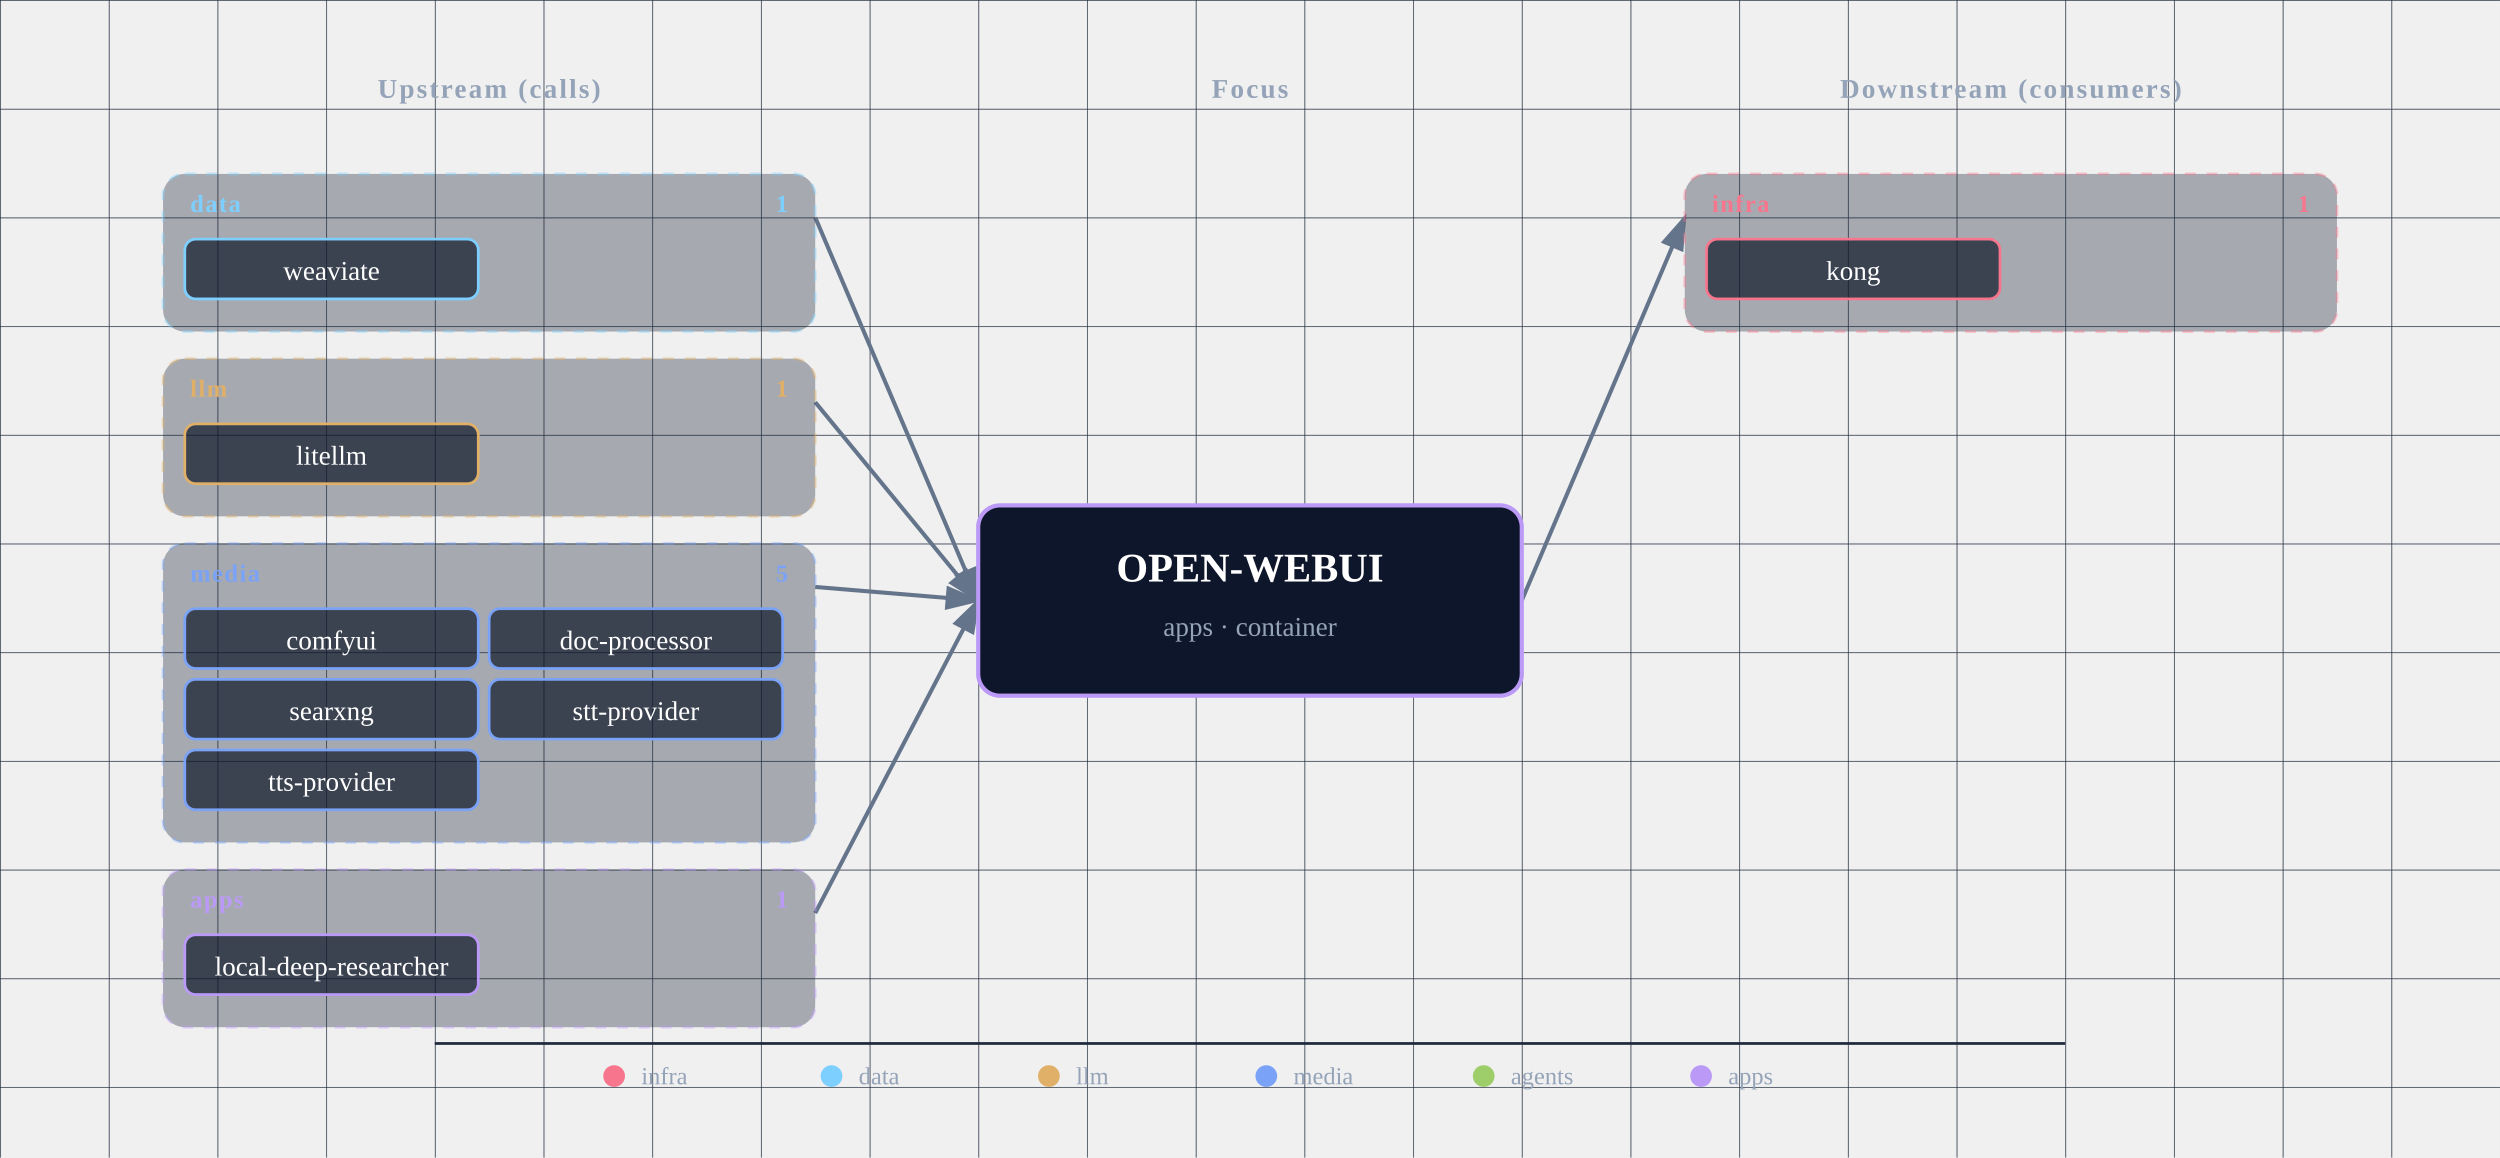
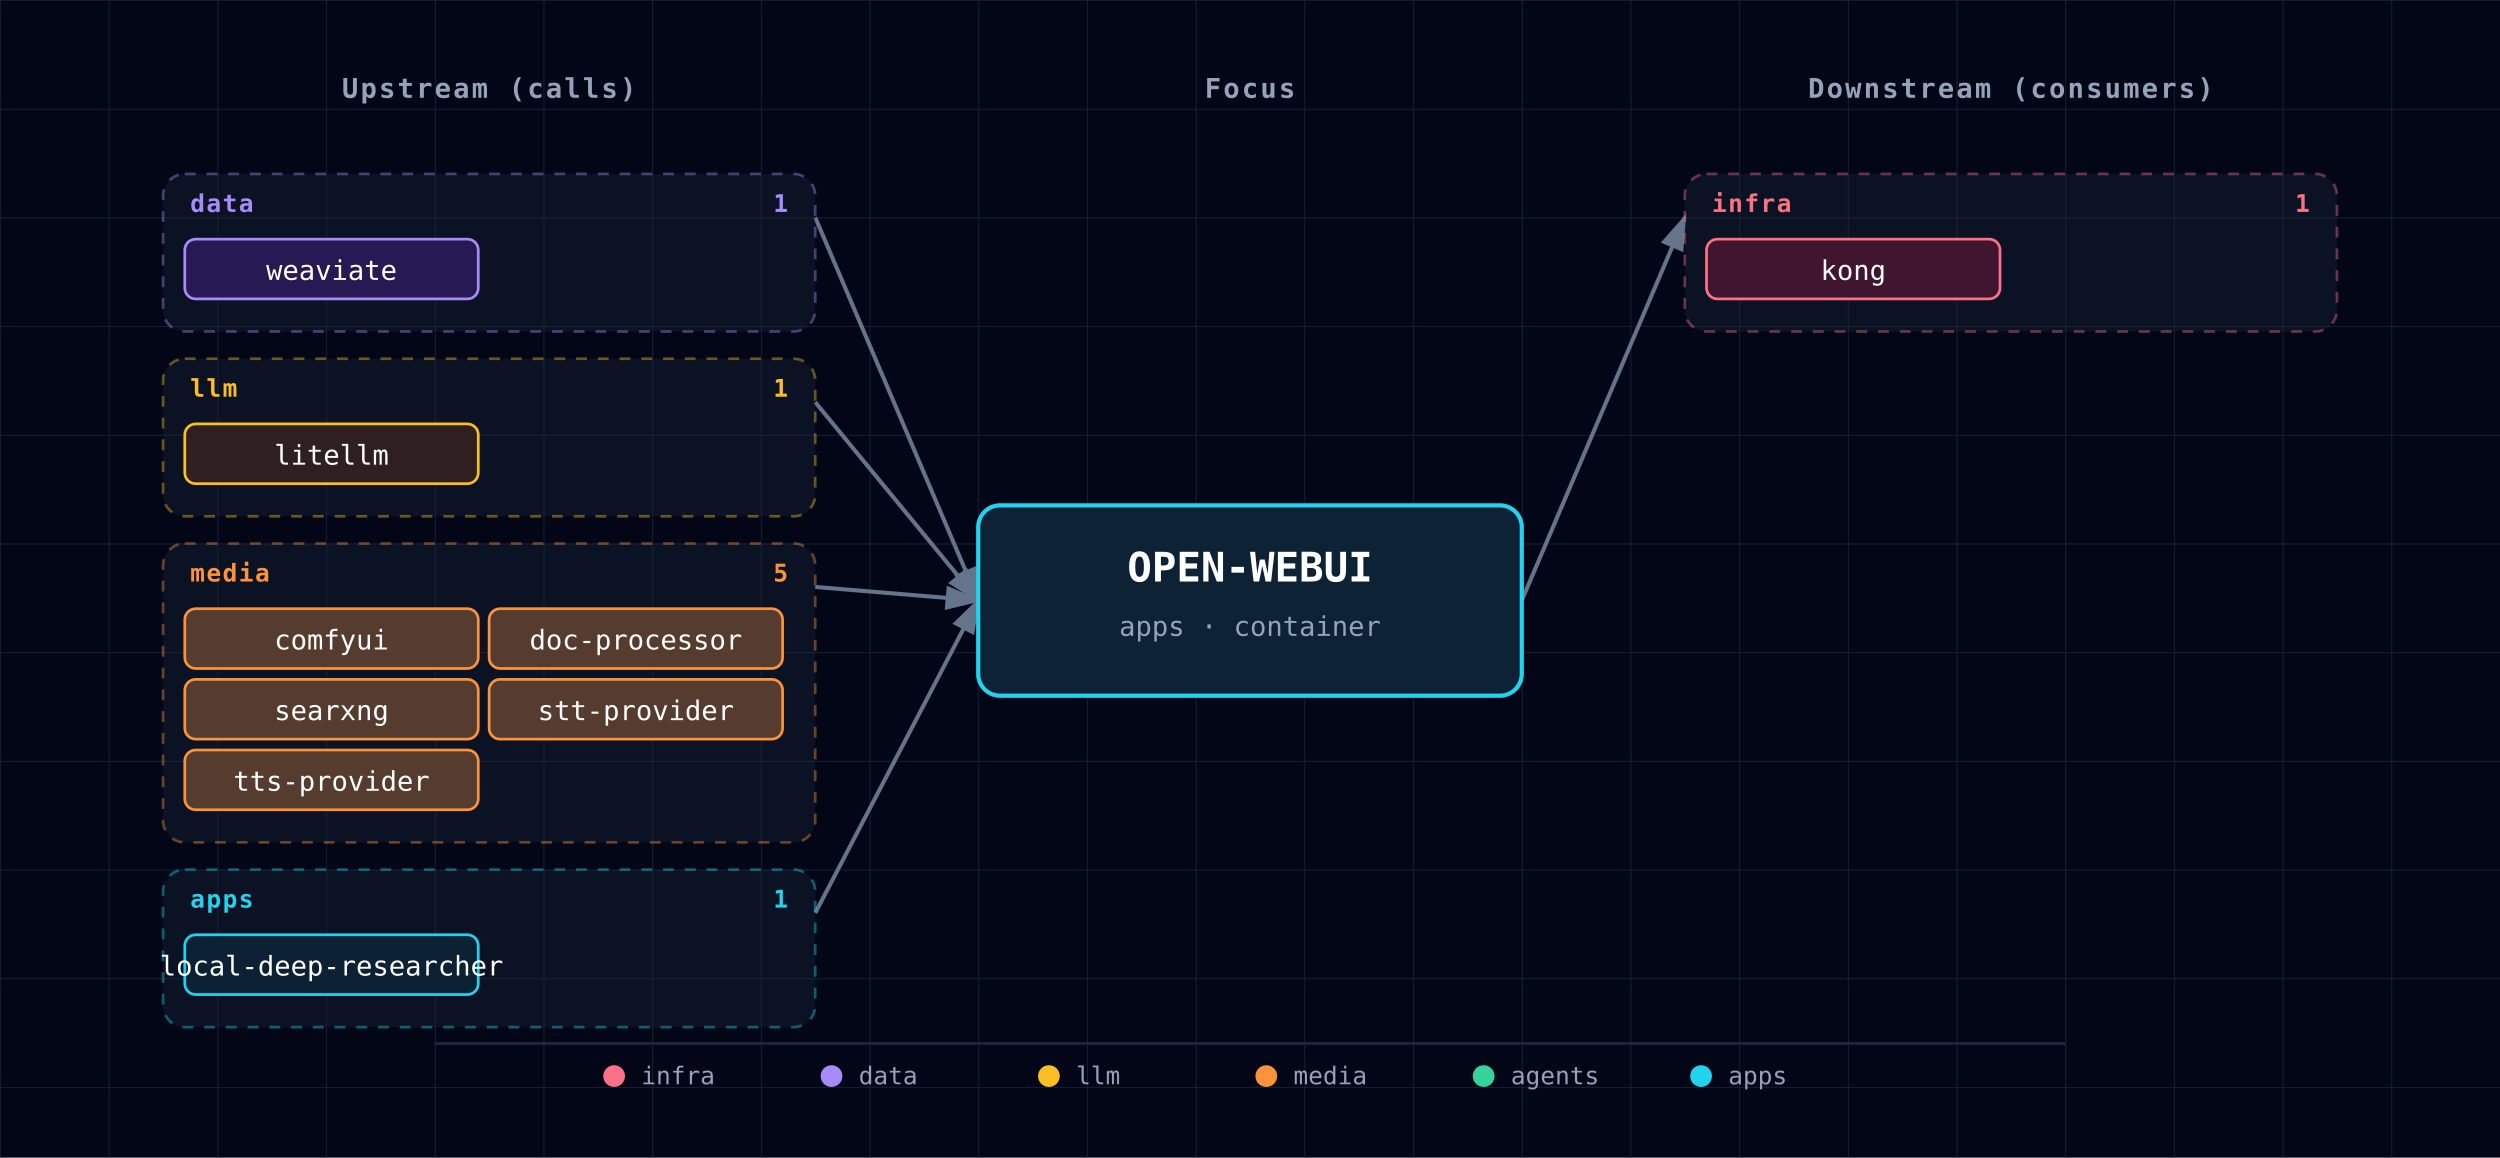
- <svg xmlns="http://www.w3.org/2000/svg" viewBox="0 0 920 426">
+ <svg xmlns="http://www.w3.org/2000/svg" viewBox="0 0 920 426" font-family="'JetBrains Mono', 'Fira Code', Menlo, Consolas, monospace">
  <defs>
    <pattern id="grid" width="40" height="40" patternUnits="userSpaceOnUse">
      <path d="M 40 0 L 0 0 0 40" fill="none" stroke="#1e293b" stroke-width="0.5" />
    </pattern>
    <marker id="arrowhead" markerWidth="9" markerHeight="6" refX="8" refY="3" orient="auto">
      <polygon points="0 0, 9 3, 0 6" fill="#64748b" />
    </marker>
    <filter id="focus-glow" x="-50%" y="-50%" width="200%" height="200%">
      <feGaussianBlur in="SourceAlpha" stdDeviation="6" />
-       <feFlood flood-color="#bb9af7" flood-opacity="0.6" />
+       <feFlood flood-color="#22d3ee" flood-opacity="0.6" />
      <feComposite in2="SourceAlpha" operator="in" />
      <feMerge>
        <feMergeNode />
        <feMergeNode in="SourceGraphic" />
      </feMerge>
    </filter>
  </defs>
+   <rect width="920" height="426" fill="#020617" />
  <rect width="920" height="426" fill="url(#grid)" />
  <text x="180" y="36" fill="#94a3b8" font-size="10" font-weight="600" text-anchor="middle" letter-spacing="0.08em">Upstream (calls)</text>
  <text x="460" y="36" fill="#94a3b8" font-size="10" font-weight="600" text-anchor="middle" letter-spacing="0.08em">Focus</text>
  <text x="740" y="36" fill="#94a3b8" font-size="10" font-weight="600" text-anchor="middle" letter-spacing="0.08em">Downstream (consumers)</text>
  <line x1="300" y1="80" x2="360" y2="221" stroke="#64748b" stroke-width="1.5" marker-end="url(#arrowhead)" />
  <line x1="300" y1="148" x2="360" y2="221" stroke="#64748b" stroke-width="1.5" marker-end="url(#arrowhead)" />
  <line x1="300" y1="216" x2="360" y2="221" stroke="#64748b" stroke-width="1.5" marker-end="url(#arrowhead)" />
  <line x1="300" y1="336" x2="360" y2="221" stroke="#64748b" stroke-width="1.5" marker-end="url(#arrowhead)" />
  <line x1="560" y1="221" x2="620" y2="80" stroke="#64748b" stroke-width="1.5" marker-end="url(#arrowhead)" />
  <g>
    <g class="cluster">
-       <rect x="60" y="64" width="240" height="58" rx="8" fill="rgba(30,41,59,0.35)" stroke="#7dcfff" stroke-width="1" stroke-dasharray="4,4" stroke-opacity="0.4" />
-       <text x="70" y="78" fill="#7dcfff" font-size="9" font-weight="700" text-anchor="start" style="letter-spacing:0.06em;text-transform:uppercase;">data</text>
-       <text x="290" y="78" fill="#7dcfff" font-size="9" font-weight="600" text-anchor="end">1</text>
+       <rect x="60" y="64" width="240" height="58" rx="8" fill="rgba(30,41,59,0.35)" stroke="#a78bfa" stroke-width="1" stroke-dasharray="4,4" stroke-opacity="0.4" />
+       <text x="70" y="78" fill="#a78bfa" font-size="9" font-weight="700" text-anchor="start" style="letter-spacing:0.06em;text-transform:uppercase;">data</text>
+       <text x="290" y="78" fill="#a78bfa" font-size="9" font-weight="600" text-anchor="end">1</text>
    </g>
    <g>
-       <rect x="68" y="88" width="108" height="22" rx="4" fill="rgba(15,23,42,0.7)" stroke="#7dcfff" stroke-width="1" />
+       <rect x="68" y="88" width="108" height="22" rx="4" fill="#0f172a" />
+       <rect x="68" y="88" width="108" height="22" rx="4" fill="rgba(76, 29, 149, 0.4)" stroke="#a78bfa" stroke-width="1" />
      <text x="122" y="103" fill="white" font-size="10" text-anchor="middle">weaviate</text>
    </g>
    <g class="cluster">
-       <rect x="60" y="132" width="240" height="58" rx="8" fill="rgba(30,41,59,0.35)" stroke="#e0af68" stroke-width="1" stroke-dasharray="4,4" stroke-opacity="0.4" />
-       <text x="70" y="146" fill="#e0af68" font-size="9" font-weight="700" text-anchor="start" style="letter-spacing:0.06em;text-transform:uppercase;">llm</text>
-       <text x="290" y="146" fill="#e0af68" font-size="9" font-weight="600" text-anchor="end">1</text>
+       <rect x="60" y="132" width="240" height="58" rx="8" fill="rgba(30,41,59,0.35)" stroke="#fbbf24" stroke-width="1" stroke-dasharray="4,4" stroke-opacity="0.4" />
+       <text x="70" y="146" fill="#fbbf24" font-size="9" font-weight="700" text-anchor="start" style="letter-spacing:0.06em;text-transform:uppercase;">llm</text>
+       <text x="290" y="146" fill="#fbbf24" font-size="9" font-weight="600" text-anchor="end">1</text>
    </g>
    <g>
-       <rect x="68" y="156" width="108" height="22" rx="4" fill="rgba(15,23,42,0.7)" stroke="#e0af68" stroke-width="1" />
+       <rect x="68" y="156" width="108" height="22" rx="4" fill="#0f172a" />
+       <rect x="68" y="156" width="108" height="22" rx="4" fill="rgba(120, 53, 15, 0.3)" stroke="#fbbf24" stroke-width="1" />
      <text x="122" y="171" fill="white" font-size="10" text-anchor="middle">litellm</text>
    </g>
    <g class="cluster">
-       <rect x="60" y="200" width="240" height="110" rx="8" fill="rgba(30,41,59,0.35)" stroke="#7aa2f7" stroke-width="1" stroke-dasharray="4,4" stroke-opacity="0.4" />
-       <text x="70" y="214" fill="#7aa2f7" font-size="9" font-weight="700" text-anchor="start" style="letter-spacing:0.06em;text-transform:uppercase;">media</text>
-       <text x="290" y="214" fill="#7aa2f7" font-size="9" font-weight="600" text-anchor="end">5</text>
+       <rect x="60" y="200" width="240" height="110" rx="8" fill="rgba(30,41,59,0.35)" stroke="#fb923c" stroke-width="1" stroke-dasharray="4,4" stroke-opacity="0.4" />
+       <text x="70" y="214" fill="#fb923c" font-size="9" font-weight="700" text-anchor="start" style="letter-spacing:0.06em;text-transform:uppercase;">media</text>
+       <text x="290" y="214" fill="#fb923c" font-size="9" font-weight="600" text-anchor="end">5</text>
    </g>
    <g>
-       <rect x="68" y="224" width="108" height="22" rx="4" fill="rgba(15,23,42,0.7)" stroke="#7aa2f7" stroke-width="1" />
+       <rect x="68" y="224" width="108" height="22" rx="4" fill="#0f172a" />
+       <rect x="68" y="224" width="108" height="22" rx="4" fill="rgba(251, 146, 60, 0.3)" stroke="#fb923c" stroke-width="1" />
      <text x="122" y="239" fill="white" font-size="10" text-anchor="middle">comfyui</text>
    </g>
    <g>
-       <rect x="180" y="224" width="108" height="22" rx="4" fill="rgba(15,23,42,0.7)" stroke="#7aa2f7" stroke-width="1" />
+       <rect x="180" y="224" width="108" height="22" rx="4" fill="#0f172a" />
+       <rect x="180" y="224" width="108" height="22" rx="4" fill="rgba(251, 146, 60, 0.3)" stroke="#fb923c" stroke-width="1" />
      <text x="234" y="239" fill="white" font-size="10" text-anchor="middle">doc-processor</text>
    </g>
    <g>
-       <rect x="68" y="250" width="108" height="22" rx="4" fill="rgba(15,23,42,0.7)" stroke="#7aa2f7" stroke-width="1" />
+       <rect x="68" y="250" width="108" height="22" rx="4" fill="#0f172a" />
+       <rect x="68" y="250" width="108" height="22" rx="4" fill="rgba(251, 146, 60, 0.3)" stroke="#fb923c" stroke-width="1" />
      <text x="122" y="265" fill="white" font-size="10" text-anchor="middle">searxng</text>
    </g>
    <g>
-       <rect x="180" y="250" width="108" height="22" rx="4" fill="rgba(15,23,42,0.7)" stroke="#7aa2f7" stroke-width="1" />
+       <rect x="180" y="250" width="108" height="22" rx="4" fill="#0f172a" />
+       <rect x="180" y="250" width="108" height="22" rx="4" fill="rgba(251, 146, 60, 0.3)" stroke="#fb923c" stroke-width="1" />
      <text x="234" y="265" fill="white" font-size="10" text-anchor="middle">stt-provider</text>
    </g>
    <g>
-       <rect x="68" y="276" width="108" height="22" rx="4" fill="rgba(15,23,42,0.7)" stroke="#7aa2f7" stroke-width="1" />
+       <rect x="68" y="276" width="108" height="22" rx="4" fill="#0f172a" />
+       <rect x="68" y="276" width="108" height="22" rx="4" fill="rgba(251, 146, 60, 0.3)" stroke="#fb923c" stroke-width="1" />
      <text x="122" y="291" fill="white" font-size="10" text-anchor="middle">tts-provider</text>
    </g>
    <g class="cluster">
-       <rect x="60" y="320" width="240" height="58" rx="8" fill="rgba(30,41,59,0.35)" stroke="#bb9af7" stroke-width="1" stroke-dasharray="4,4" stroke-opacity="0.4" />
-       <text x="70" y="334" fill="#bb9af7" font-size="9" font-weight="700" text-anchor="start" style="letter-spacing:0.06em;text-transform:uppercase;">apps</text>
-       <text x="290" y="334" fill="#bb9af7" font-size="9" font-weight="600" text-anchor="end">1</text>
+       <rect x="60" y="320" width="240" height="58" rx="8" fill="rgba(30,41,59,0.35)" stroke="#22d3ee" stroke-width="1" stroke-dasharray="4,4" stroke-opacity="0.4" />
+       <text x="70" y="334" fill="#22d3ee" font-size="9" font-weight="700" text-anchor="start" style="letter-spacing:0.06em;text-transform:uppercase;">apps</text>
+       <text x="290" y="334" fill="#22d3ee" font-size="9" font-weight="600" text-anchor="end">1</text>
    </g>
    <g>
-       <rect x="68" y="344" width="108" height="22" rx="4" fill="rgba(15,23,42,0.7)" stroke="#bb9af7" stroke-width="1" />
+       <rect x="68" y="344" width="108" height="22" rx="4" fill="#0f172a" />
+       <rect x="68" y="344" width="108" height="22" rx="4" fill="rgba(8, 51, 68, 0.4)" stroke="#22d3ee" stroke-width="1" />
      <text x="122" y="359" fill="white" font-size="10" text-anchor="middle">local-deep-researcher</text>
    </g>
  </g>
  <g>
    <g class="cluster">
-       <rect x="620" y="64" width="240" height="58" rx="8" fill="rgba(30,41,59,0.35)" stroke="#f7768e" stroke-width="1" stroke-dasharray="4,4" stroke-opacity="0.4" />
-       <text x="630" y="78" fill="#f7768e" font-size="9" font-weight="700" text-anchor="start" style="letter-spacing:0.06em;text-transform:uppercase;">infra</text>
-       <text x="850" y="78" fill="#f7768e" font-size="9" font-weight="600" text-anchor="end">1</text>
+       <rect x="620" y="64" width="240" height="58" rx="8" fill="rgba(30,41,59,0.35)" stroke="#fb7185" stroke-width="1" stroke-dasharray="4,4" stroke-opacity="0.4" />
+       <text x="630" y="78" fill="#fb7185" font-size="9" font-weight="700" text-anchor="start" style="letter-spacing:0.06em;text-transform:uppercase;">infra</text>
+       <text x="850" y="78" fill="#fb7185" font-size="9" font-weight="600" text-anchor="end">1</text>
    </g>
    <g>
-       <rect x="628" y="88" width="108" height="22" rx="4" fill="rgba(15,23,42,0.7)" stroke="#f7768e" stroke-width="1" />
+       <rect x="628" y="88" width="108" height="22" rx="4" fill="#0f172a" />
+       <rect x="628" y="88" width="108" height="22" rx="4" fill="rgba(136, 19, 55, 0.4)" stroke="#fb7185" stroke-width="1" />
      <text x="682" y="103" fill="white" font-size="10" text-anchor="middle">kong</text>
    </g>
  </g>
  <g class="focus" filter="url(#focus-glow)">
-     <rect x="360" y="186" width="200" height="70" rx="8" fill="#0f172a" stroke="#bb9af7" stroke-width="1.5" />
+     <rect x="360" y="186" width="200" height="70" rx="8" fill="#0f172a" />
+     <rect x="360" y="186" width="200" height="70" rx="8" fill="rgba(8, 51, 68, 0.4)" stroke="#22d3ee" stroke-width="1.5" />
    <text x="460" y="214" fill="white" font-size="15" font-weight="700" text-anchor="middle">OPEN-WEBUI</text>
    <text x="460" y="234" fill="#94a3b8" font-size="10" text-anchor="middle">apps · container</text>
  </g>
  <g class="legend">
    <line x1="160" y1="384" x2="760" y2="384" stroke="#1e293b" stroke-width="1" />
-     <circle cx="226" cy="396" r="4" fill="#f7768e" />
+     <circle cx="226" cy="396" r="4" fill="#fb7185" />
    <text x="236" y="399" fill="#94a3b8" font-size="9" font-weight="400" text-anchor="start">infra</text>
-     <circle cx="306" cy="396" r="4" fill="#7dcfff" />
+     <circle cx="306" cy="396" r="4" fill="#a78bfa" />
    <text x="316" y="399" fill="#94a3b8" font-size="9" font-weight="400" text-anchor="start">data</text>
-     <circle cx="386" cy="396" r="4" fill="#e0af68" />
+     <circle cx="386" cy="396" r="4" fill="#fbbf24" />
    <text x="396" y="399" fill="#94a3b8" font-size="9" font-weight="400" text-anchor="start">llm</text>
-     <circle cx="466" cy="396" r="4" fill="#7aa2f7" />
+     <circle cx="466" cy="396" r="4" fill="#fb923c" />
    <text x="476" y="399" fill="#94a3b8" font-size="9" font-weight="400" text-anchor="start">media</text>
-     <circle cx="546" cy="396" r="4" fill="#9ece6a" />
+     <circle cx="546" cy="396" r="4" fill="#34d399" />
    <text x="556" y="399" fill="#94a3b8" font-size="9" font-weight="400" text-anchor="start">agents</text>
-     <circle cx="626" cy="396" r="4" fill="#bb9af7" />
+     <circle cx="626" cy="396" r="4" fill="#22d3ee" />
    <text x="636" y="399" fill="#94a3b8" font-size="9" font-weight="400" text-anchor="start">apps</text>
  </g>
</svg>
